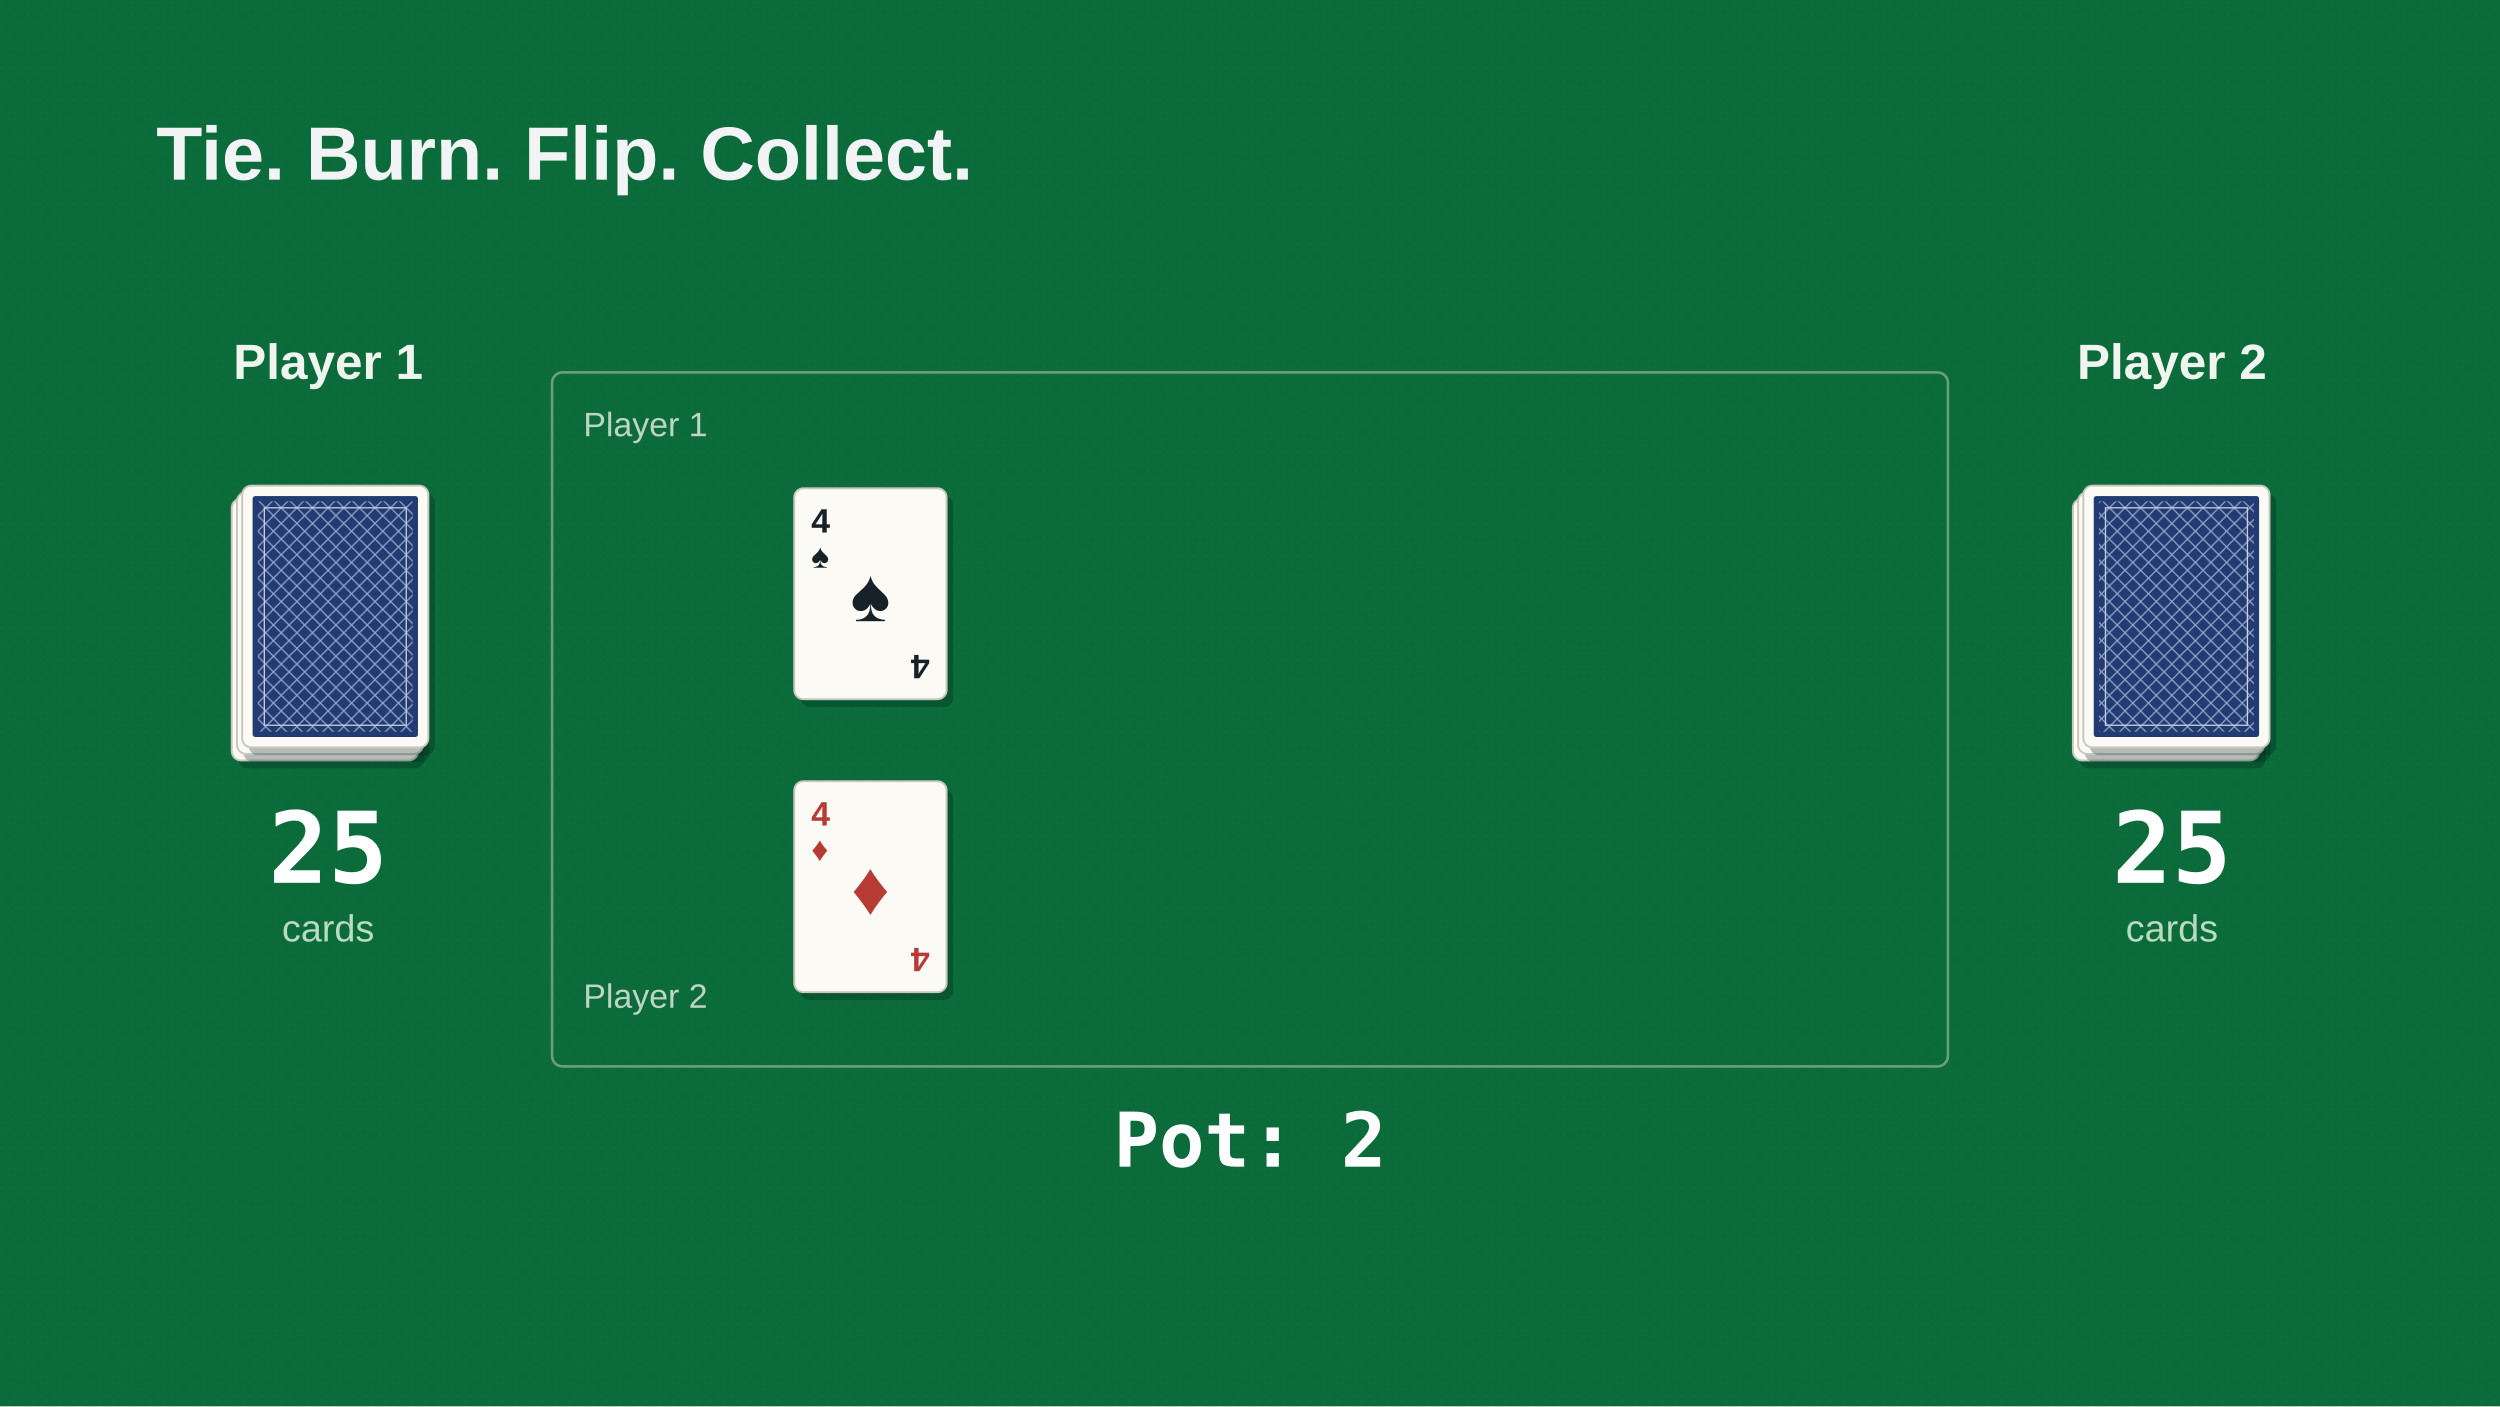
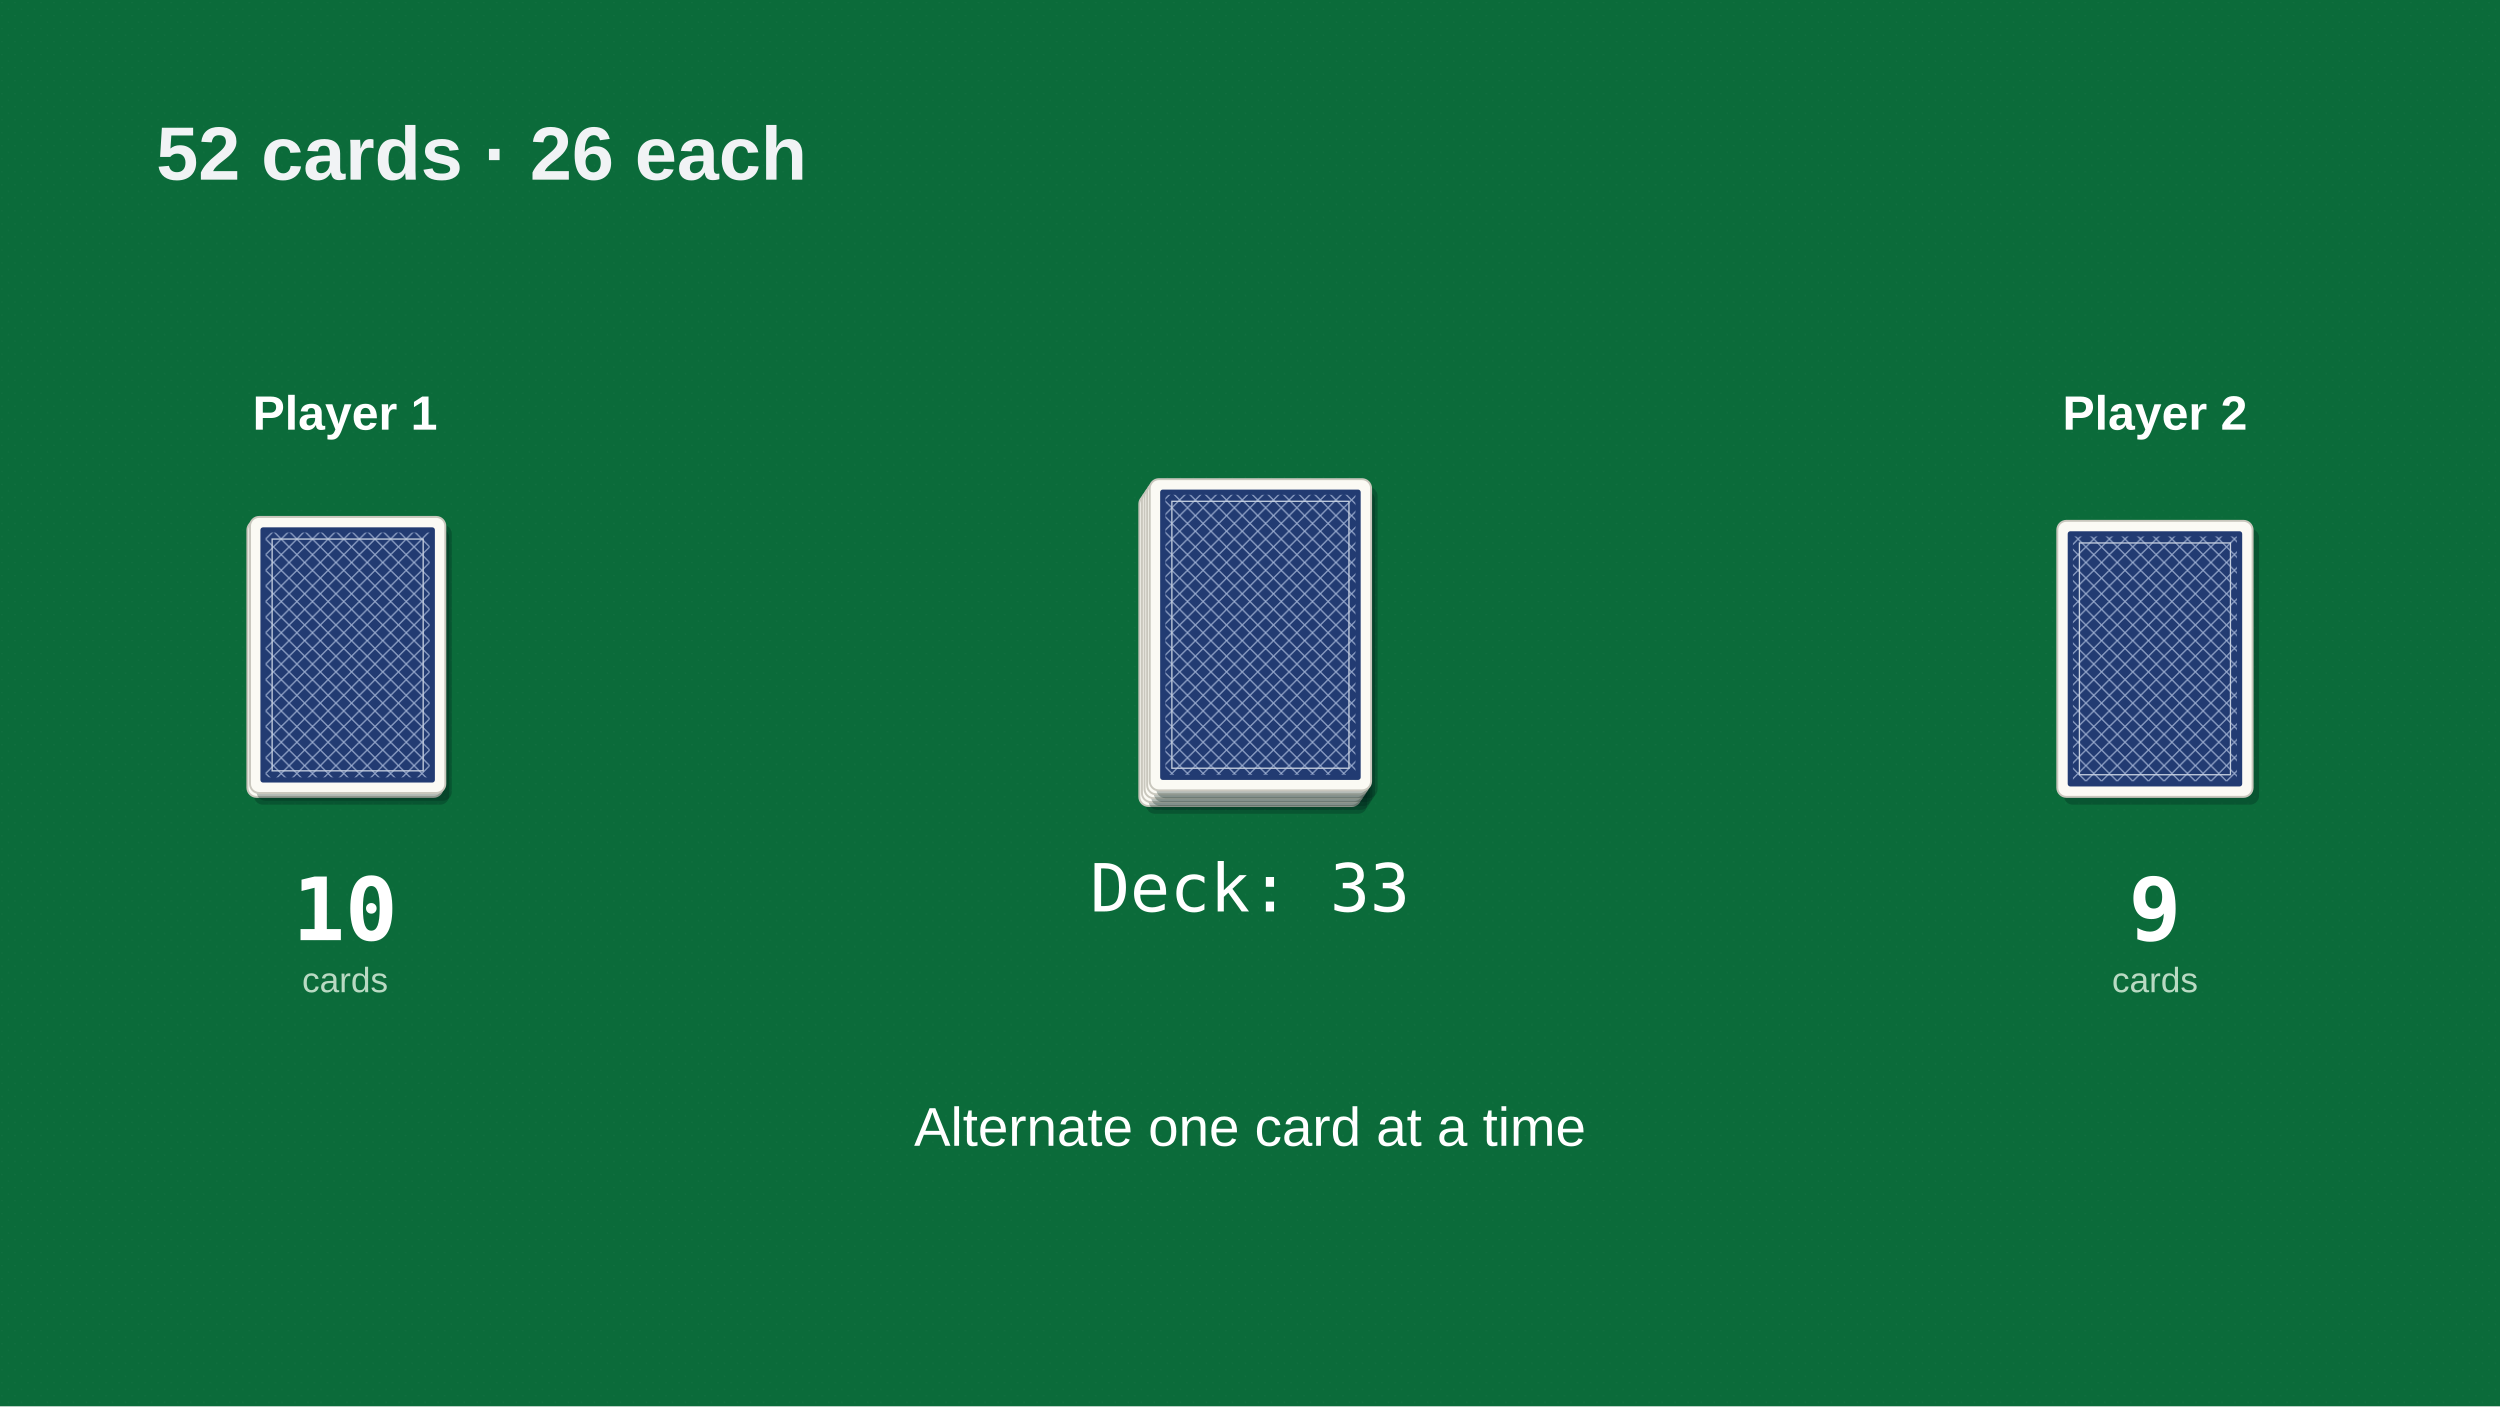
<svg xmlns="http://www.w3.org/2000/svg" width="1920" height="1080" viewBox="0 0 1920 1080" role="img">
  <defs>
    <pattern id="back" width="12" height="12" patternUnits="userSpaceOnUse">
      <path d="M0 6L6 0L12 6L6 12Z" fill="none" stroke="#8fa1c5" stroke-width="1" />
    </pattern>
    <pattern id="felt" width="10" height="10" patternUnits="userSpaceOnUse">
      <path d="M1 2h1M6 7h1" stroke="#ffffff" stroke-opacity=".035" />
    </pattern>
  </defs>
  <rect x="0.00" y="0.00" width="1920.00" height="1080.00" rx="0" fill="#0b6b3a" />
  <rect x="0.00" y="0.00" width="1920.00" height="1080.00" rx="0" fill="url(#felt)" />
-   <text x="120.00" y="138.00" font-family="Liberation Sans" font-size="58" font-weight="700" fill="#f1f3f5" text-anchor="start" opacity="1" xml:space="preserve">Tie. Burn. Flip. Collect.</text>
-   <text x="252.00" y="291.00" font-family="Liberation Sans" font-size="38" font-weight="700" fill="#eff4ee" text-anchor="middle" opacity="1" xml:space="preserve">Player 1</text>
-   <text x="1668.00" y="291.00" font-family="Liberation Sans" font-size="38" font-weight="700" fill="#eff4ee" text-anchor="middle" opacity="1" xml:space="preserve">Player 2</text>
+   <text x="120.00" y="138.00" font-family="Liberation Sans" font-size="58" font-weight="700" fill="#f1f3f5" text-anchor="start" opacity="1" xml:space="preserve">52 cards · 26 each</text>
+   <text x="265.00" y="330.00" font-family="Liberation Sans" font-size="37" font-weight="700" fill="#ffffff" text-anchor="middle" opacity="1" xml:space="preserve">Player 1</text>
  <g opacity="1">
-     <rect x="183.00" y="389.00" width="143.00" height="201.00" rx="7" fill="#001e18" opacity="0.28" />
-     <rect x="178.00" y="383.00" width="143.00" height="201.00" rx="7" fill="#fbfaf4" stroke="#c9c7bd" stroke-width="1.5" />
-     <rect x="186.00" y="391.00" width="127.00" height="185.00" rx="2" fill="#223b72" />
-     <rect x="190.00" y="395.00" width="119.00" height="177.00" rx="0" fill="url(#back)" />
-     <rect x="195.00" y="400.00" width="109.00" height="167.00" rx="0" fill="none" stroke="#c5cfdf" stroke-width="1" />
+     <rect x="195.00" y="406.00" width="150.00" height="212.00" rx="7" fill="#001e18" opacity="0.28" />
+     <rect x="190.00" y="400.00" width="150.00" height="212.00" rx="7" fill="#fbfaf4" stroke="#c9c7bd" stroke-width="1.5" />
+     <rect x="198.00" y="408.00" width="134.00" height="196.00" rx="2" fill="#223b72" />
+     <rect x="202.00" y="412.00" width="126.00" height="188.00" rx="0" fill="url(#back)" />
+     <rect x="207.00" y="417.00" width="116.00" height="178.00" rx="0" fill="none" stroke="#c5cfdf" stroke-width="1" />
  </g>
  <g opacity="1">
-     <rect x="187.00" y="384.00" width="143.00" height="201.00" rx="7" fill="#001e18" opacity="0.28" />
-     <rect x="182.00" y="378.00" width="143.00" height="201.00" rx="7" fill="#fbfaf4" stroke="#c9c7bd" stroke-width="1.5" />
-     <rect x="190.00" y="386.00" width="127.00" height="185.00" rx="2" fill="#223b72" />
-     <rect x="194.00" y="390.00" width="119.00" height="177.00" rx="0" fill="url(#back)" />
-     <rect x="199.00" y="395.00" width="109.00" height="167.00" rx="0" fill="none" stroke="#c5cfdf" stroke-width="1" />
+     <rect x="197.00" y="403.00" width="150.00" height="212.00" rx="7" fill="#001e18" opacity="0.28" />
+     <rect x="192.00" y="397.00" width="150.00" height="212.00" rx="7" fill="#fbfaf4" stroke="#c9c7bd" stroke-width="1.5" />
+     <rect x="200.00" y="405.00" width="134.00" height="196.00" rx="2" fill="#223b72" />
+     <rect x="204.00" y="409.00" width="126.00" height="188.00" rx="0" fill="url(#back)" />
+     <rect x="209.00" y="414.00" width="116.00" height="178.00" rx="0" fill="none" stroke="#c5cfdf" stroke-width="1" />
+   </g>
+   <text x="265.00" y="722.00" font-family="DejaVu Sans Mono" font-size="67" font-weight="700" fill="#ffffff" text-anchor="middle" opacity="1" xml:space="preserve">10</text>
+   <text x="265.00" y="762.00" font-family="Liberation Sans" font-size="27" font-weight="400" fill="#b9dac3" text-anchor="middle" opacity="1" xml:space="preserve">cards</text>
+   <text x="1655.00" y="330.00" font-family="Liberation Sans" font-size="37" font-weight="700" fill="#ffffff" text-anchor="middle" opacity="1" xml:space="preserve">Player 2</text>
+   <g opacity="1">
+     <rect x="1585.00" y="406.00" width="150.00" height="212.00" rx="7" fill="#001e18" opacity="0.28" />
+     <rect x="1580.00" y="400.00" width="150.00" height="212.00" rx="7" fill="#fbfaf4" stroke="#c9c7bd" stroke-width="1.5" />
+     <rect x="1588.00" y="408.00" width="134.00" height="196.00" rx="2" fill="#223b72" />
+     <rect x="1592.00" y="412.00" width="126.00" height="188.00" rx="0" fill="url(#back)" />
+     <rect x="1597.00" y="417.00" width="116.00" height="178.00" rx="0" fill="none" stroke="#c5cfdf" stroke-width="1" />
+   </g>
+   <text x="1655.00" y="722.00" font-family="DejaVu Sans Mono" font-size="67" font-weight="700" fill="#ffffff" text-anchor="middle" opacity="1" xml:space="preserve">9</text>
+   <text x="1655.00" y="762.00" font-family="Liberation Sans" font-size="27" font-weight="400" fill="#b9dac3" text-anchor="middle" opacity="1" xml:space="preserve">cards</text>
+   <g opacity="1">
+     <rect x="880.00" y="386.00" width="170.00" height="239.00" rx="7" fill="#001e18" opacity="0.28" />
+     <rect x="875.00" y="380.00" width="170.00" height="239.00" rx="7" fill="#fbfaf4" stroke="#c9c7bd" stroke-width="1.5" />
+     <rect x="883.00" y="388.00" width="154.00" height="223.00" rx="2" fill="#223b72" />
+     <rect x="887.00" y="392.00" width="146.00" height="215.00" rx="0" fill="url(#back)" />
+     <rect x="892.00" y="397.00" width="136.00" height="205.00" rx="0" fill="none" stroke="#c5cfdf" stroke-width="1" />
  </g>
  <g opacity="1">
-     <rect x="191.00" y="379.00" width="143.00" height="201.00" rx="7" fill="#001e18" opacity="0.28" />
-     <rect x="186.00" y="373.00" width="143.00" height="201.00" rx="7" fill="#fbfaf4" stroke="#c9c7bd" stroke-width="1.5" />
-     <rect x="194.00" y="381.00" width="127.00" height="185.00" rx="2" fill="#223b72" />
-     <rect x="198.00" y="385.00" width="119.00" height="177.00" rx="0" fill="url(#back)" />
-     <rect x="203.00" y="390.00" width="109.00" height="167.00" rx="0" fill="none" stroke="#c5cfdf" stroke-width="1" />
+     <rect x="882.00" y="383.00" width="170.00" height="239.00" rx="7" fill="#001e18" opacity="0.28" />
+     <rect x="877.00" y="377.00" width="170.00" height="239.00" rx="7" fill="#fbfaf4" stroke="#c9c7bd" stroke-width="1.5" />
+     <rect x="885.00" y="385.00" width="154.00" height="223.00" rx="2" fill="#223b72" />
+     <rect x="889.00" y="389.00" width="146.00" height="215.00" rx="0" fill="url(#back)" />
+     <rect x="894.00" y="394.00" width="136.00" height="205.00" rx="0" fill="none" stroke="#c5cfdf" stroke-width="1" />
  </g>
  <g opacity="1">
-     <rect x="1597.00" y="389.00" width="143.00" height="201.00" rx="7" fill="#001e18" opacity="0.28" />
-     <rect x="1592.00" y="383.00" width="143.00" height="201.00" rx="7" fill="#fbfaf4" stroke="#c9c7bd" stroke-width="1.5" />
-     <rect x="1600.00" y="391.00" width="127.00" height="185.00" rx="2" fill="#223b72" />
-     <rect x="1604.00" y="395.00" width="119.00" height="177.00" rx="0" fill="url(#back)" />
-     <rect x="1609.00" y="400.00" width="109.00" height="167.00" rx="0" fill="none" stroke="#c5cfdf" stroke-width="1" />
+     <rect x="884.00" y="380.00" width="170.00" height="239.00" rx="7" fill="#001e18" opacity="0.28" />
+     <rect x="879.00" y="374.00" width="170.00" height="239.00" rx="7" fill="#fbfaf4" stroke="#c9c7bd" stroke-width="1.5" />
+     <rect x="887.00" y="382.00" width="154.00" height="223.00" rx="2" fill="#223b72" />
+     <rect x="891.00" y="386.00" width="146.00" height="215.00" rx="0" fill="url(#back)" />
+     <rect x="896.00" y="391.00" width="136.00" height="205.00" rx="0" fill="none" stroke="#c5cfdf" stroke-width="1" />
  </g>
  <g opacity="1">
-     <rect x="1601.00" y="384.00" width="143.00" height="201.00" rx="7" fill="#001e18" opacity="0.28" />
-     <rect x="1596.00" y="378.00" width="143.00" height="201.00" rx="7" fill="#fbfaf4" stroke="#c9c7bd" stroke-width="1.5" />
-     <rect x="1604.00" y="386.00" width="127.00" height="185.00" rx="2" fill="#223b72" />
-     <rect x="1608.00" y="390.00" width="119.00" height="177.00" rx="0" fill="url(#back)" />
-     <rect x="1613.00" y="395.00" width="109.00" height="167.00" rx="0" fill="none" stroke="#c5cfdf" stroke-width="1" />
+     <rect x="886.00" y="377.00" width="170.00" height="239.00" rx="7" fill="#001e18" opacity="0.28" />
+     <rect x="881.00" y="371.00" width="170.00" height="239.00" rx="7" fill="#fbfaf4" stroke="#c9c7bd" stroke-width="1.5" />
+     <rect x="889.00" y="379.00" width="154.00" height="223.00" rx="2" fill="#223b72" />
+     <rect x="893.00" y="383.00" width="146.00" height="215.00" rx="0" fill="url(#back)" />
+     <rect x="898.00" y="388.00" width="136.00" height="205.00" rx="0" fill="none" stroke="#c5cfdf" stroke-width="1" />
  </g>
  <g opacity="1">
-     <rect x="1605.00" y="379.00" width="143.00" height="201.00" rx="7" fill="#001e18" opacity="0.28" />
-     <rect x="1600.00" y="373.00" width="143.00" height="201.00" rx="7" fill="#fbfaf4" stroke="#c9c7bd" stroke-width="1.5" />
-     <rect x="1608.00" y="381.00" width="127.00" height="185.00" rx="2" fill="#223b72" />
-     <rect x="1612.00" y="385.00" width="119.00" height="177.00" rx="0" fill="url(#back)" />
-     <rect x="1617.00" y="390.00" width="109.00" height="167.00" rx="0" fill="none" stroke="#c5cfdf" stroke-width="1" />
+     <rect x="888.00" y="374.00" width="170.00" height="239.00" rx="7" fill="#001e18" opacity="0.28" />
+     <rect x="883.00" y="368.00" width="170.00" height="239.00" rx="7" fill="#fbfaf4" stroke="#c9c7bd" stroke-width="1.5" />
+     <rect x="891.00" y="376.00" width="154.00" height="223.00" rx="2" fill="#223b72" />
+     <rect x="895.00" y="380.00" width="146.00" height="215.00" rx="0" fill="url(#back)" />
+     <rect x="900.00" y="385.00" width="136.00" height="205.00" rx="0" fill="none" stroke="#c5cfdf" stroke-width="1" />
  </g>
-   <text x="252.00" y="678.00" font-family="DejaVu Sans Mono" font-size="76" font-weight="700" fill="#fff" text-anchor="middle" opacity="1" xml:space="preserve">25</text>
-   <text x="1668.00" y="678.00" font-family="DejaVu Sans Mono" font-size="76" font-weight="700" fill="#fff" text-anchor="middle" opacity="1" xml:space="preserve">25</text>
-   <text x="252.00" y="723.00" font-family="Liberation Sans" font-size="29" font-weight="400" fill="#b9dac3" text-anchor="middle" opacity="1" xml:space="preserve">cards</text>
-   <text x="1668.00" y="723.00" font-family="Liberation Sans" font-size="29" font-weight="400" fill="#b9dac3" text-anchor="middle" opacity="1" xml:space="preserve">cards</text>
-   <rect x="424.00" y="286.00" width="1072.00" height="533.00" rx="8" fill="none" stroke="#68a07b" stroke-width="2" />
-   <text x="448.00" y="335.00" font-family="Liberation Sans" font-size="26" font-weight="400" fill="#bed5c5" text-anchor="start" opacity="1" xml:space="preserve">Player 1</text>
-   <text x="448.00" y="774.00" font-family="Liberation Sans" font-size="26" font-weight="400" fill="#bed5c5" text-anchor="start" opacity="1" xml:space="preserve">Player 2</text>
-   <g opacity="1">
-     <rect x="615.00" y="381.00" width="117.00" height="162.00" rx="7" fill="#001e18" opacity="0.28" />
-     <rect x="610.00" y="375.00" width="117.00" height="162.00" rx="7" fill="#fbfaf4" stroke="#c9c7bd" stroke-width="1.5" />
-     <text x="623.00" y="409.00" font-family="Liberation Sans" font-size="26" font-weight="700" fill="#172128" text-anchor="start" opacity="1" xml:space="preserve">4</text>
-     <text x="623.00" y="436.00" font-family="Liberation Sans" font-size="26" font-weight="400" fill="#172128" text-anchor="start" opacity="1" xml:space="preserve">♠</text>
-     <text x="668.50" y="477.06" font-family="Liberation Sans" font-size="58" font-weight="400" fill="#172128" text-anchor="middle" opacity="1" xml:space="preserve">♠</text>
-     <g transform="rotate(180 668.5 456.0)">
-       <text x="623.00" y="409.00" font-family="Liberation Sans" font-size="26" font-weight="700" fill="#172128" text-anchor="start" opacity="1" xml:space="preserve">4</text>
-     </g>
-   </g>
-   <g opacity="1">
-     <rect x="615.00" y="606.00" width="117.00" height="162.00" rx="7" fill="#001e18" opacity="0.28" />
-     <rect x="610.00" y="600.00" width="117.00" height="162.00" rx="7" fill="#fbfaf4" stroke="#c9c7bd" stroke-width="1.5" />
-     <text x="623.00" y="634.00" font-family="Liberation Sans" font-size="26" font-weight="700" fill="#b53b34" text-anchor="start" opacity="1" xml:space="preserve">4</text>
-     <text x="623.00" y="661.00" font-family="Liberation Sans" font-size="26" font-weight="400" fill="#b53b34" text-anchor="start" opacity="1" xml:space="preserve">♦</text>
-     <text x="668.50" y="702.06" font-family="Liberation Sans" font-size="58" font-weight="400" fill="#b53b34" text-anchor="middle" opacity="1" xml:space="preserve">♦</text>
-     <g transform="rotate(180 668.5 681.0)">
-       <text x="623.00" y="634.00" font-family="Liberation Sans" font-size="26" font-weight="700" fill="#b53b34" text-anchor="start" opacity="1" xml:space="preserve">4</text>
-     </g>
-   </g>
-   <text x="960.00" y="896.00" font-family="DejaVu Sans Mono" font-size="58" font-weight="700" fill="#fff" text-anchor="middle" opacity="1" xml:space="preserve">Pot: 2</text>
+   <text x="960.00" y="700.00" font-family="DejaVu Sans Mono" font-size="51" font-weight="400" fill="#ffffff" text-anchor="middle" opacity="1" xml:space="preserve">Deck: 33</text>
+   <text x="960.00" y="880.00" font-family="Liberation Sans" font-size="42" font-weight="400" fill="#ffffff" text-anchor="middle" opacity="1" xml:space="preserve">Alternate one card at a time</text>
</svg>
